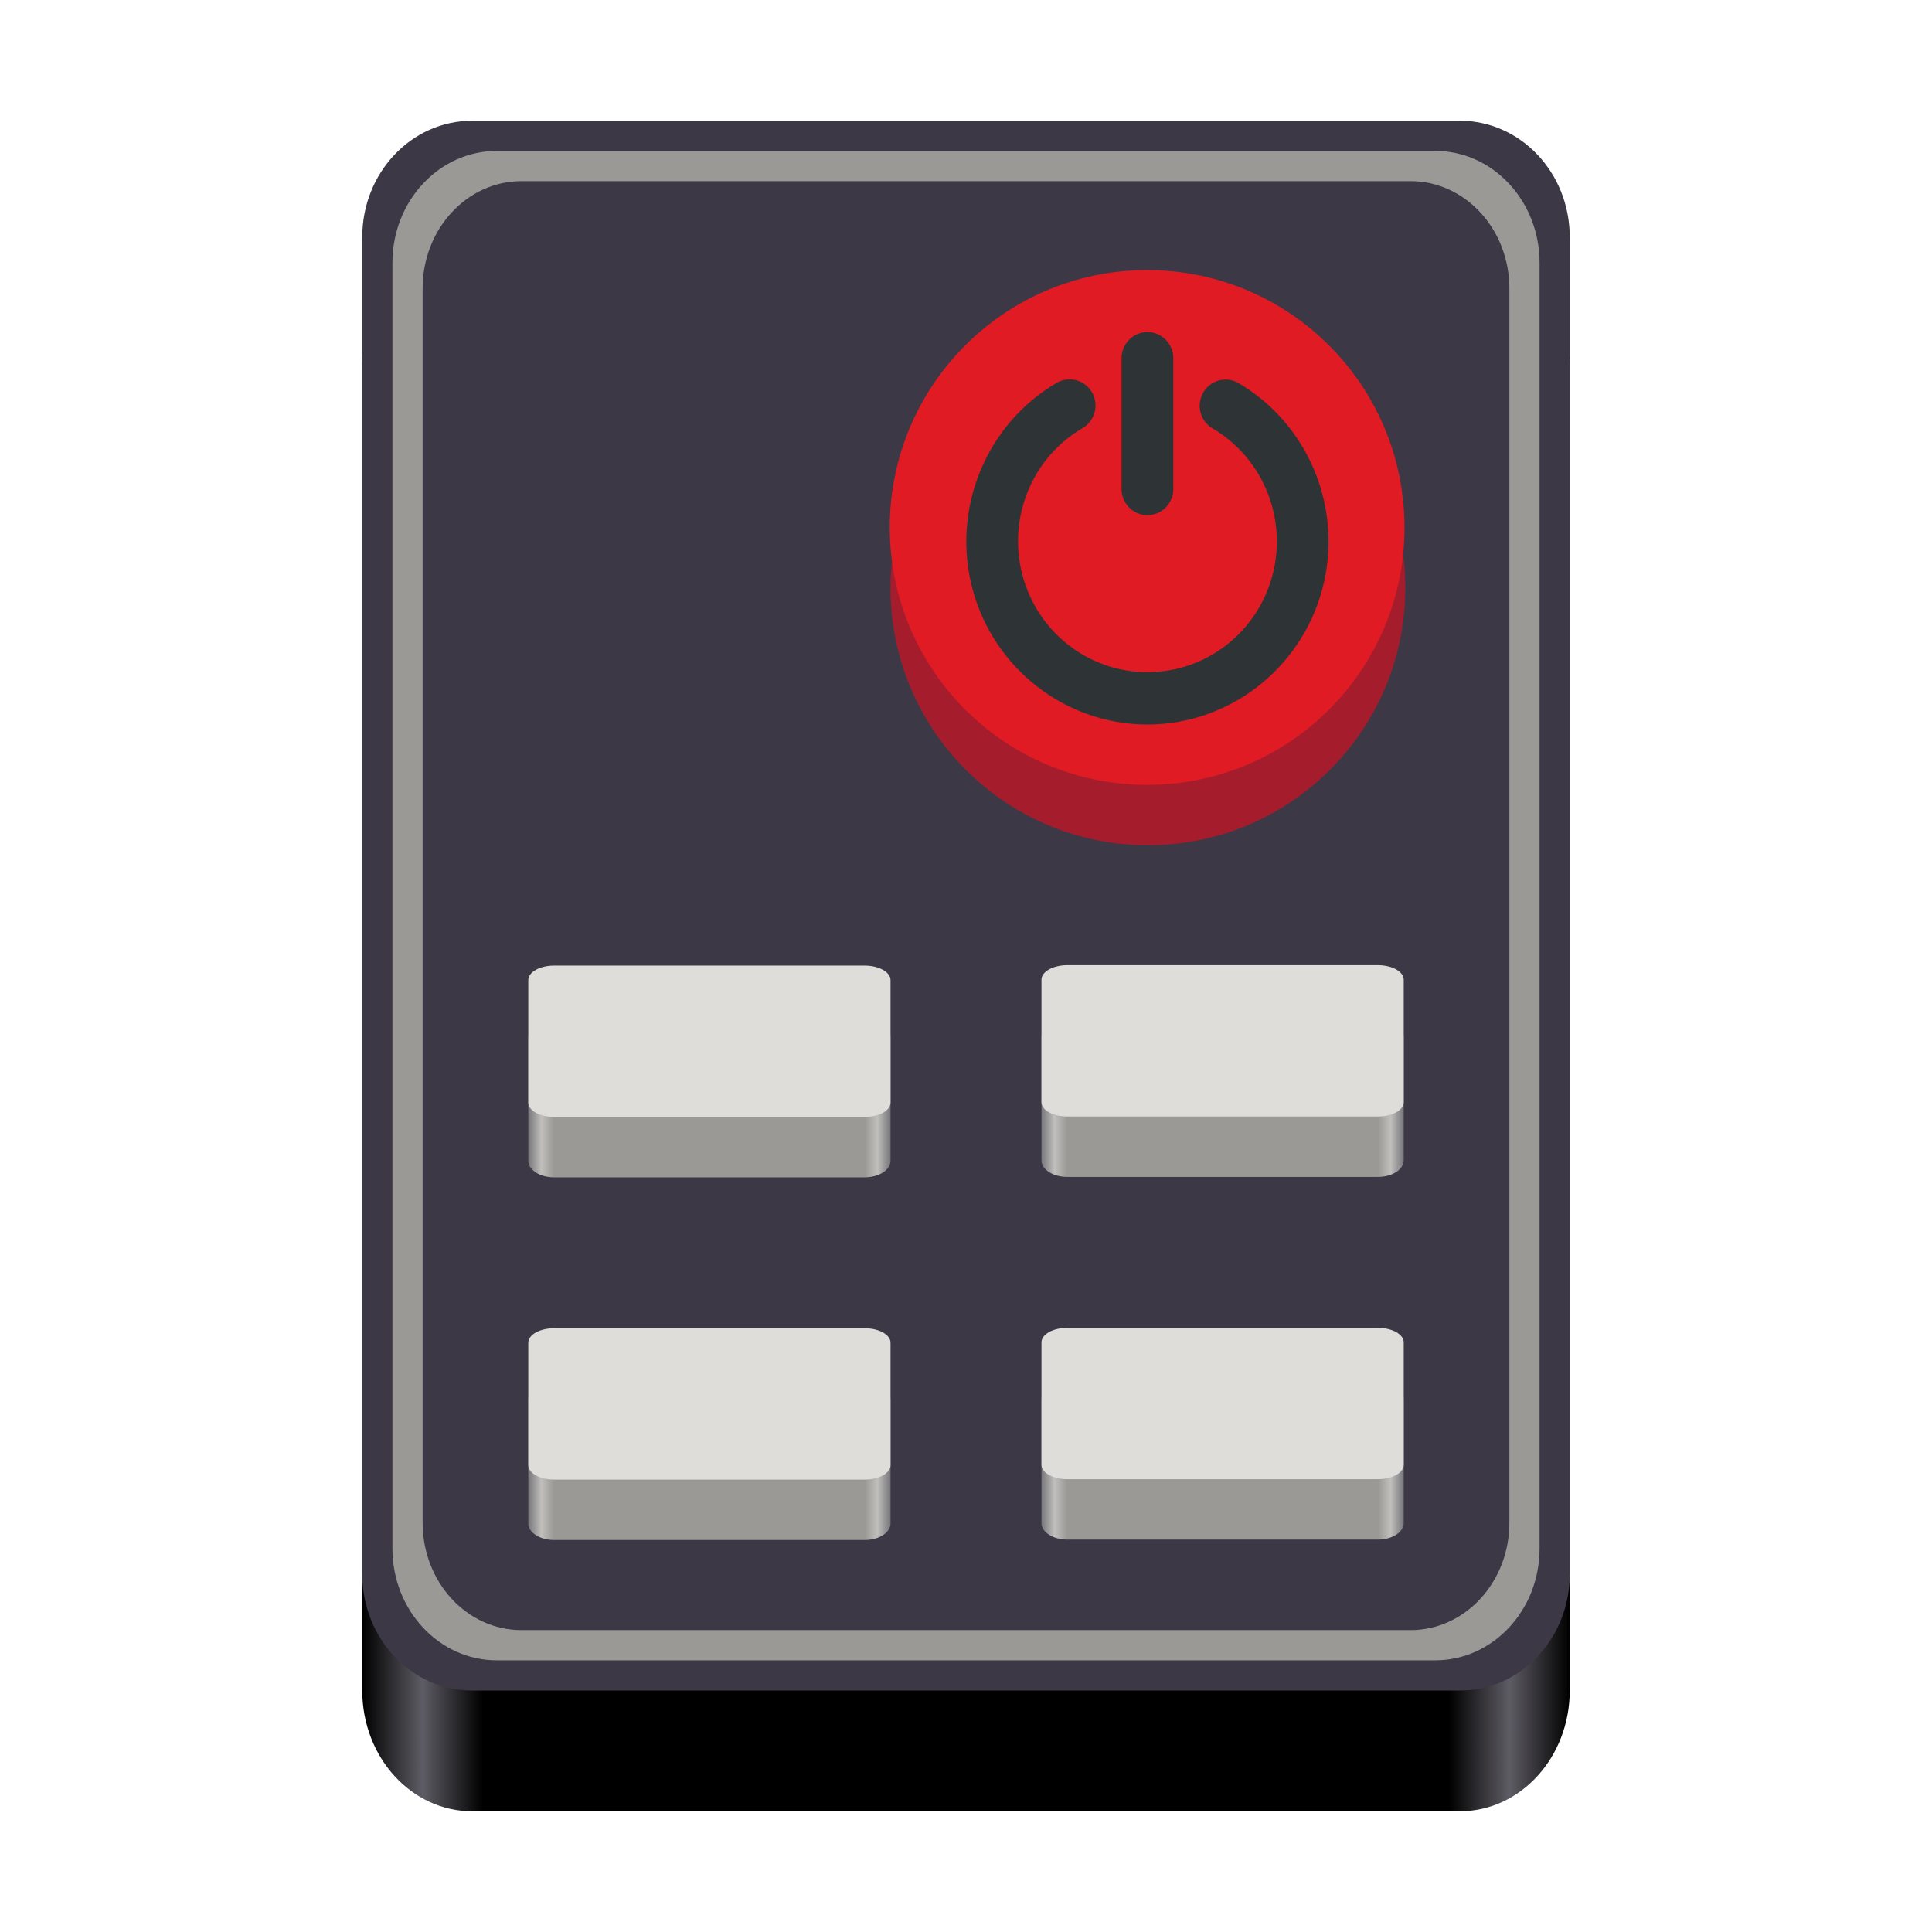
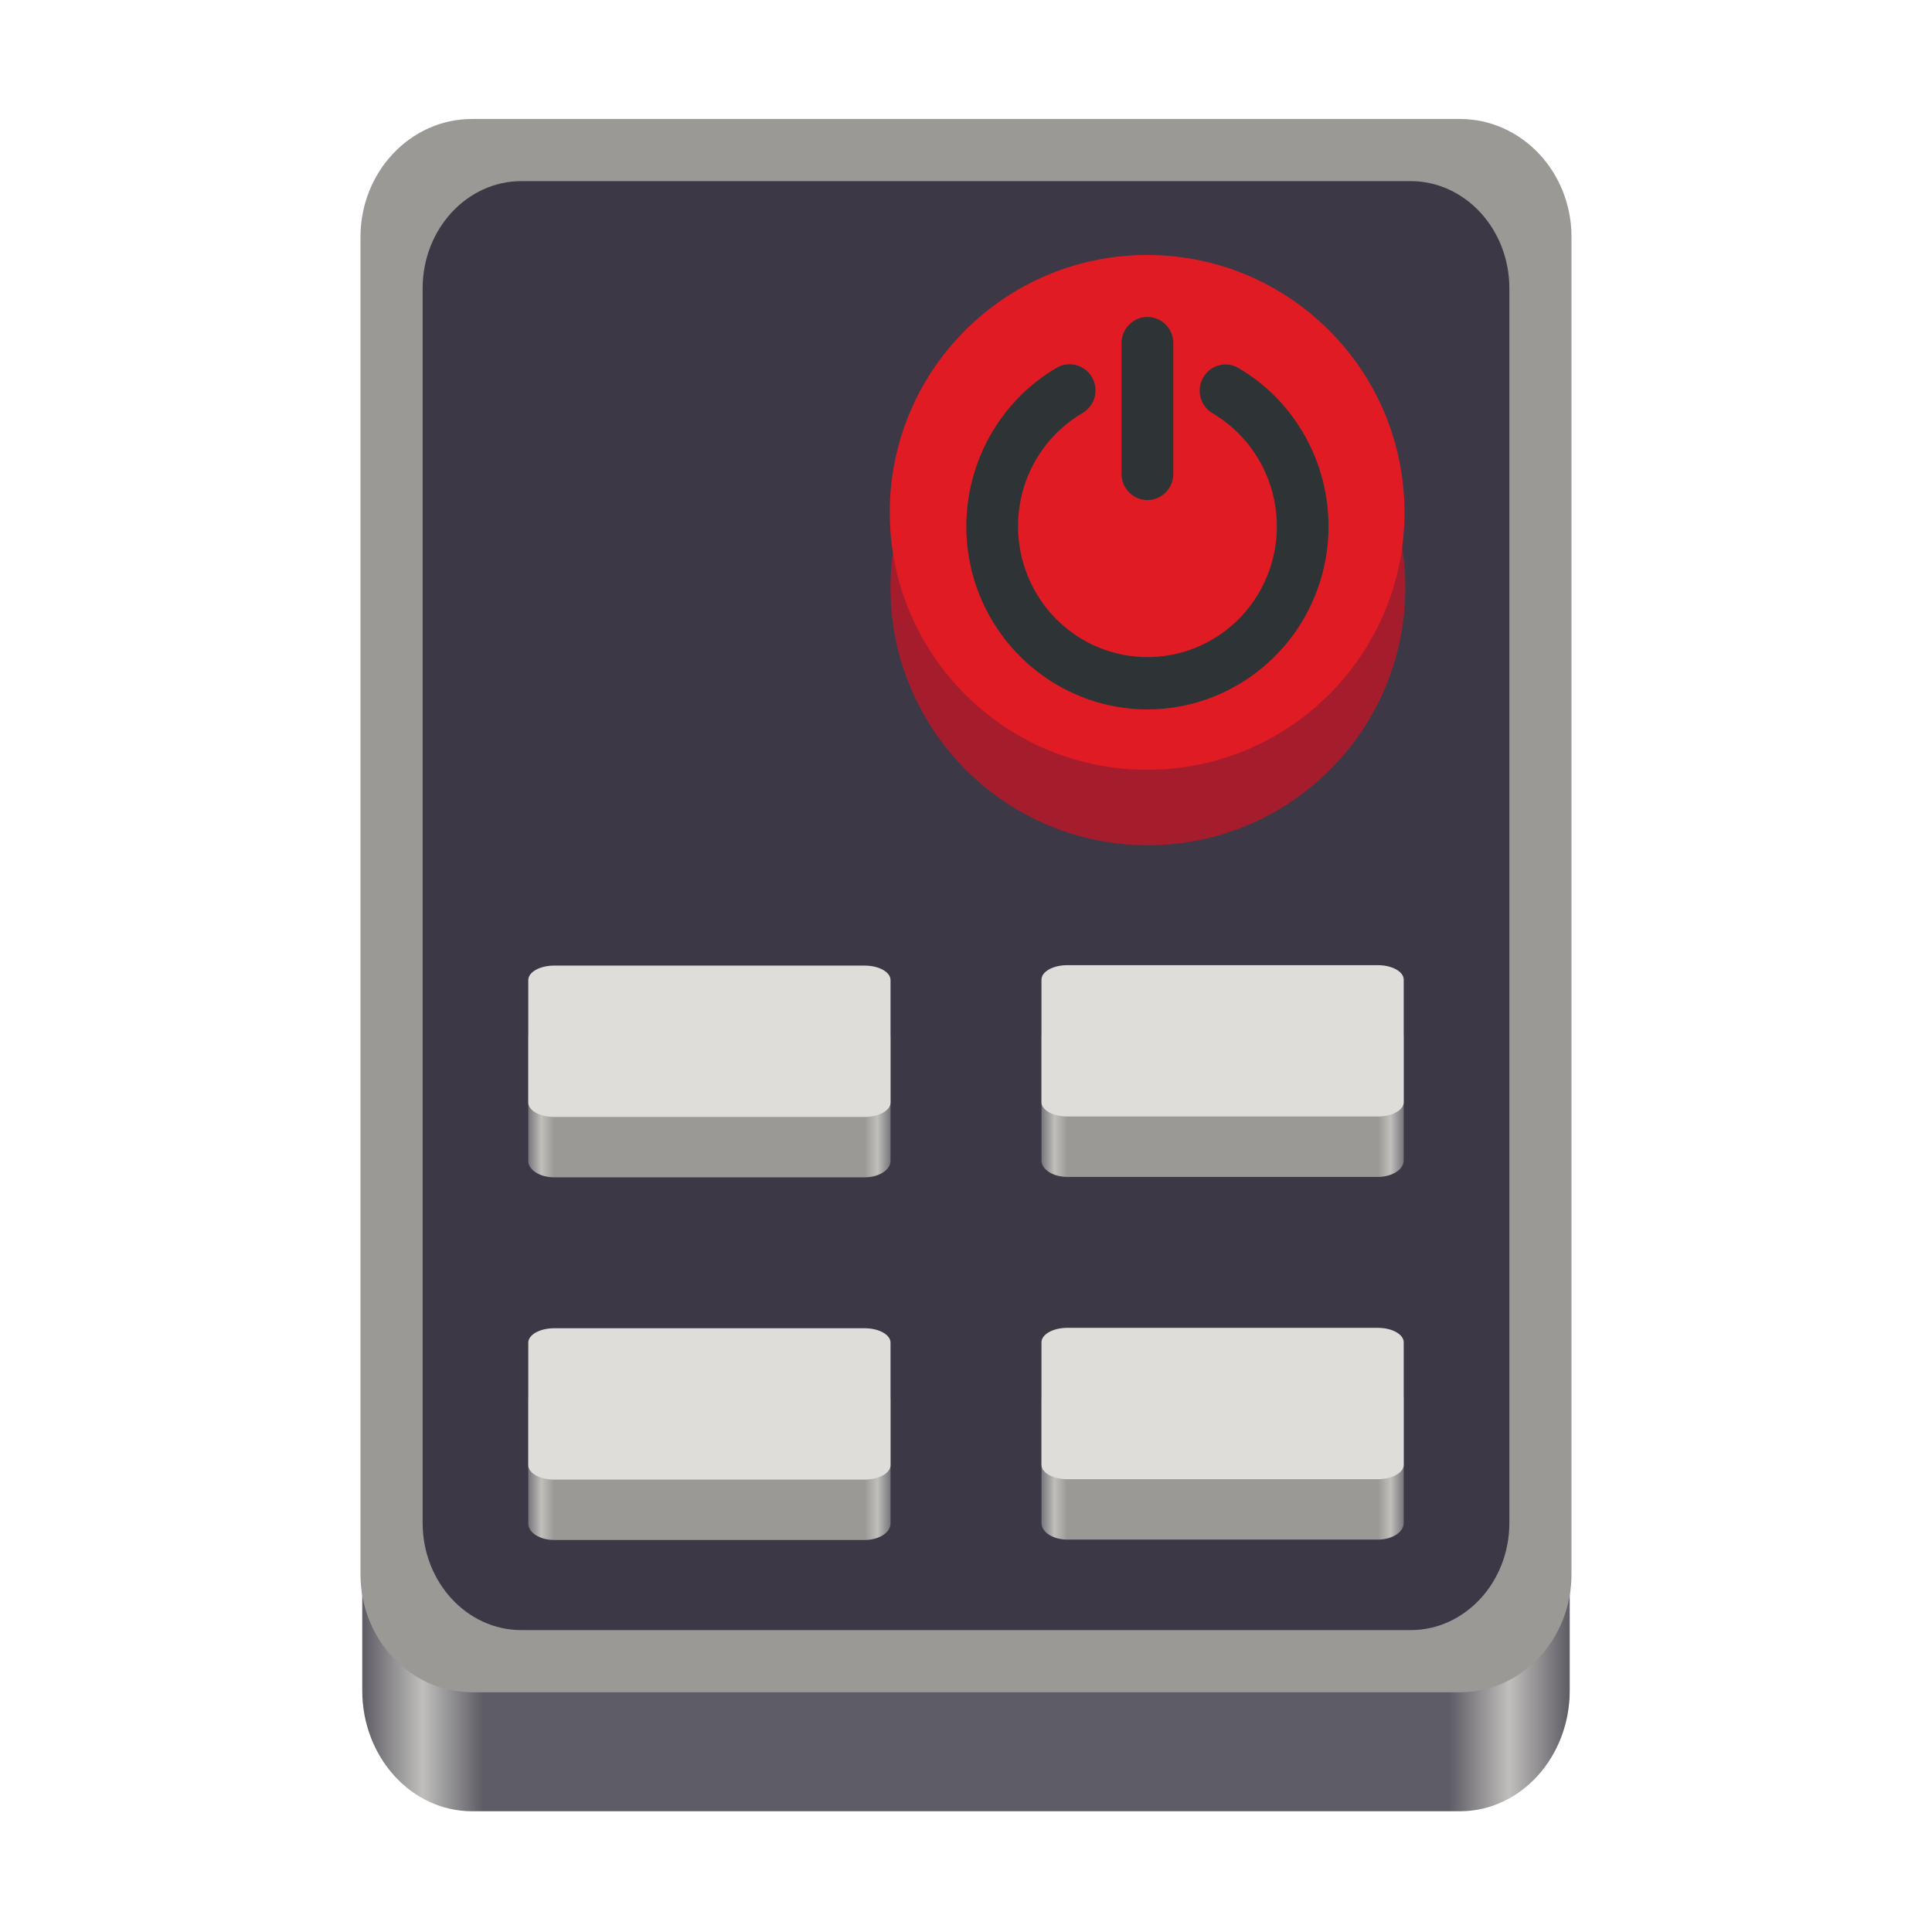
<svg xmlns="http://www.w3.org/2000/svg" xmlns:xlink="http://www.w3.org/1999/xlink" height="128px" viewBox="0 0 128 128" width="128px">
  <linearGradient id="a" gradientTransform="matrix(0.178571 0 0 0.342105 8.179353 273.7401)" gradientUnits="userSpaceOnUse" x1="88.596" x2="536.596" y1="-449.394" y2="-449.394">
-     <stop offset="0" />
-     <stop offset="0.05" stop-color="#5e5c64" />
-     <stop offset="0.1" />
-     <stop offset="0.9" />
-     <stop offset="0.95" stop-color="#5e5c64" />
-     <stop offset="1" />
+     <stop offset="0" stop-color="#5e5c64" />
+     <stop offset="0.05" stop-color="#c0bfbc" />
+     <stop offset="0.1" stop-color="#5e5c64" />
+     <stop offset="0.9" stop-color="#5e5c64" />
+     <stop offset="0.95" stop-color="#c0bfbc" />
+     <stop offset="1" stop-color="#5e5c64" />
  </linearGradient>
  <linearGradient id="b" gradientUnits="userSpaceOnUse">
    <stop offset="0" stop-color="#77767b" />
    <stop offset="0.036" stop-color="#c0bfbc" />
    <stop offset="0.071" stop-color="#9a9996" />
    <stop offset="0.929" stop-color="#9a9996" />
    <stop offset="0.964" stop-color="#c0bfbc" />
    <stop offset="1" stop-color="#77767b" />
  </linearGradient>
  <linearGradient id="c" gradientTransform="matrix(0.0535714 0 0 0.0341198 30.25382 117.3597)" x1="88.596" x2="536.596" xlink:href="#b" y1="-449.394" y2="-449.394" />
  <linearGradient id="d" gradientTransform="matrix(0.0535714 0 0 0.0341198 64.25382 117.3332)" x1="88.596" x2="536.596" xlink:href="#b" y1="-449.394" y2="-449.394" />
  <linearGradient id="e" gradientTransform="matrix(0.0535714 0 0 0.0341198 30.25382 93.33322)" x1="88.596" x2="536.596" xlink:href="#b" y1="-449.394" y2="-449.394" />
  <linearGradient id="f" gradientTransform="matrix(1.521128 0 0 0.657407 34.00003 -198.0529)" x1="23.009" x2="38.787" xlink:href="#b" y1="404.094" y2="404.094" />
  <path d="m 31.273 16 h 65.453 c 4.016 0 7.273 3.582 7.273 8 v 88 c 0 4.418 -3.258 8 -7.273 8 h -65.453 c -4.016 0 -7.273 -3.582 -7.273 -8 v -88 c 0 -4.418 3.258 -8 7.273 -8 z m 0 0" fill="url(#a)" />
-   <path d="m 31.273 8 h 65.453 c 4.016 0 7.273 3.449 7.273 7.703 v 88.594 c 0 4.254 -3.258 7.703 -7.273 7.703 h -65.453 c -4.016 0 -7.273 -3.449 -7.273 -7.703 v -88.594 c 0 -4.254 3.258 -7.703 7.273 -7.703 z m 0 0" fill="#3d3846" />
-   <path d="m 32.91 10 h 62.18 c 3.816 0 6.91 3.316 6.91 7.406 v 85.188 c 0 4.09 -3.094 7.406 -6.91 7.406 h -62.18 c -3.816 0 -6.91 -3.316 -6.91 -7.406 v -85.188 c 0 -4.09 3.094 -7.406 6.91 -7.406 z m 0 0" fill="#9a9996" />
+   <path d="m 31.273 8 h 65.453 c 4.016 0 7.273 3.449 7.273 7.703 v 88.594 c 0 4.254 -3.258 7.703 -7.273 7.703 h -65.453 c -4.016 0 -7.273 -3.449 -7.273 -7.703 v -88.594 c 0 -4.254 3.258 -7.703 7.273 -7.703 z m 0 0" fill="#9a9996" stroke="#9a9996" stroke-width="0.234" />
  <path d="m 34.547 12 h 58.906 c 3.617 0 6.547 3.184 6.547 7.109 v 81.781 c 0 3.926 -2.93 7.109 -6.547 7.109 h -58.906 c -3.617 0 -6.547 -3.184 -6.547 -7.109 v -81.781 c 0 -3.926 2.93 -7.109 6.547 -7.109 z m 0 0" fill="#3d3846" />
  <path d="m 36.715 91.652 h 20.57 c 0.949 0 1.715 0.492 1.715 1.094 v 8.188 c 0 0.605 -0.766 1.094 -1.715 1.094 h -20.57 c -0.949 0 -1.715 -0.488 -1.715 -1.094 v -8.188 c 0 -0.602 0.766 -1.094 1.715 -1.094 z m 0 0" fill="url(#c)" />
  <path d="m 36.715 88 h 20.57 c 0.949 0 1.715 0.426 1.715 0.953 v 8.117 c 0 0.527 -0.766 0.957 -1.715 0.957 h -20.57 c -0.949 0 -1.715 -0.43 -1.715 -0.957 v -8.117 c 0 -0.527 0.766 -0.953 1.715 -0.953 z m 0 0" fill="#deddda" />
  <path d="m 70.715 91.629 h 20.57 c 0.949 0 1.715 0.488 1.715 1.09 v 8.188 c 0 0.605 -0.766 1.094 -1.715 1.094 h -20.57 c -0.949 0 -1.715 -0.488 -1.715 -1.094 v -8.188 c 0 -0.602 0.766 -1.09 1.715 -1.09 z m 0 0" fill="url(#d)" />
  <path d="m 70.715 87.973 h 20.57 c 0.949 0 1.715 0.43 1.715 0.957 v 8.117 c 0 0.527 -0.766 0.953 -1.715 0.953 h -20.57 c -0.949 0 -1.715 -0.426 -1.715 -0.953 v -8.117 c 0 -0.527 0.766 -0.957 1.715 -0.957 z m 0 0" fill="#deddda" />
  <path d="m 36.715 67.629 h 20.57 c 0.949 0 1.715 0.488 1.715 1.09 v 8.188 c 0 0.605 -0.766 1.094 -1.715 1.094 h -20.57 c -0.949 0 -1.715 -0.488 -1.715 -1.094 v -8.188 c 0 -0.602 0.766 -1.09 1.715 -1.09 z m 0 0" fill="url(#e)" />
  <path d="m 36.715 63.973 h 20.57 c 0.949 0 1.715 0.43 1.715 0.957 v 8.117 c 0 0.527 -0.766 0.953 -1.715 0.953 h -20.57 c -0.949 0 -1.715 -0.426 -1.715 -0.953 v -8.117 c 0 -0.527 0.766 -0.957 1.715 -0.957 z m 0 0" fill="#deddda" />
  <path d="m 70.715 67.602 h 20.57 c 0.949 0 1.715 0.488 1.715 1.09 v 8.191 c 0 0.602 -0.766 1.09 -1.715 1.09 h -20.57 c -0.949 0 -1.715 -0.488 -1.715 -1.09 v -8.191 c 0 -0.602 0.766 -1.09 1.715 -1.09 z m 0 0" fill="url(#f)" />
  <path d="m 70.715 63.945 h 20.57 c 0.949 0 1.715 0.43 1.715 0.957 v 8.117 c 0 0.527 -0.766 0.953 -1.715 0.953 h -20.57 c -0.949 0 -1.715 -0.426 -1.715 -0.953 v -8.117 c 0 -0.527 0.766 -0.957 1.715 -0.957 z m 0 0" fill="#deddda" />
  <path d="m 93.105 38.949 c 0 9.418 -7.637 17.051 -17.055 17.051 c -9.414 0 -17.051 -7.633 -17.051 -17.051 s 7.637 -17.055 17.051 -17.055 c 9.418 0 17.055 7.637 17.055 17.055 z m 0 0" fill="#a51d2d" />
-   <path d="m 93.051 34.949 c 0 9.418 -7.633 17.051 -17.051 17.051 s -17.051 -7.633 -17.051 -17.051 s 7.633 -17.055 17.051 -17.055 s 17.051 7.637 17.051 17.055 z m 0 0" fill="#e01b24" />
-   <path d="m 76.02 22 c -0.945 0 -1.715 0.777 -1.715 1.734 v 8.664 c 0 0.957 0.77 1.734 1.715 1.734 c 0.945 0 1.715 -0.777 1.715 -1.734 v -8.664 c 0 -0.957 -0.77 -1.734 -1.715 -1.734 z m -5.379 3.148 c -0.219 0.027 -0.434 0.102 -0.629 0.215 c -4.688 2.742 -6.984 8.352 -5.586 13.645 c 1.406 5.289 6.164 8.984 11.574 8.992 c 5.418 0.008 10.188 -3.676 11.602 -8.957 c 1.418 -5.289 -0.859 -10.902 -5.539 -13.656 c -0.816 -0.488 -1.871 -0.211 -2.344 0.621 c -0.23 0.395 -0.297 0.867 -0.184 1.312 c 0.121 0.449 0.402 0.828 0.797 1.059 c 3.355 1.977 4.977 5.965 3.965 9.758 c -1.016 3.781 -4.406 6.402 -8.285 6.398 c -3.883 -0.008 -7.266 -2.637 -8.27 -6.426 c -1.004 -3.793 0.621 -7.781 3.984 -9.746 c 0.816 -0.48 1.098 -1.535 0.625 -2.363 c -0.23 -0.398 -0.598 -0.688 -1.039 -0.805 c -0.215 -0.062 -0.441 -0.074 -0.672 -0.047 z m 0 0" fill="#2e3436" />
+   <path d="m 93.051 33.949 c 0 9.418 -7.633 17.051 -17.051 17.051 s -17.051 -7.633 -17.051 -17.051 s 7.633 -17.055 17.051 -17.055 s 17.051 7.637 17.051 17.055 z m 0 0" fill="#e01b24" />
+   <path d="m 76.02 21 c -0.945 0 -1.715 0.777 -1.715 1.734 v 8.664 c 0 0.957 0.77 1.734 1.715 1.734 c 0.945 0 1.715 -0.777 1.715 -1.734 v -8.664 c 0 -0.957 -0.77 -1.734 -1.715 -1.734 z m -5.379 3.148 c -0.219 0.027 -0.434 0.102 -0.629 0.215 c -4.688 2.742 -6.984 8.352 -5.586 13.645 c 1.406 5.289 6.164 8.984 11.574 8.992 c 5.418 0.008 10.188 -3.676 11.602 -8.957 c 1.418 -5.289 -0.859 -10.902 -5.539 -13.656 c -0.816 -0.488 -1.871 -0.211 -2.344 0.621 c -0.23 0.395 -0.297 0.867 -0.184 1.312 c 0.121 0.449 0.402 0.828 0.797 1.059 c 3.355 1.977 4.977 5.965 3.965 9.758 c -1.016 3.781 -4.406 6.402 -8.285 6.398 c -3.883 -0.008 -7.266 -2.637 -8.27 -6.426 c -1.004 -3.793 0.621 -7.781 3.984 -9.746 c 0.816 -0.48 1.098 -1.535 0.625 -2.363 c -0.23 -0.398 -0.598 -0.688 -1.039 -0.805 c -0.215 -0.062 -0.441 -0.074 -0.672 -0.047 z m 0 0" fill="#2e3436" />
</svg>
